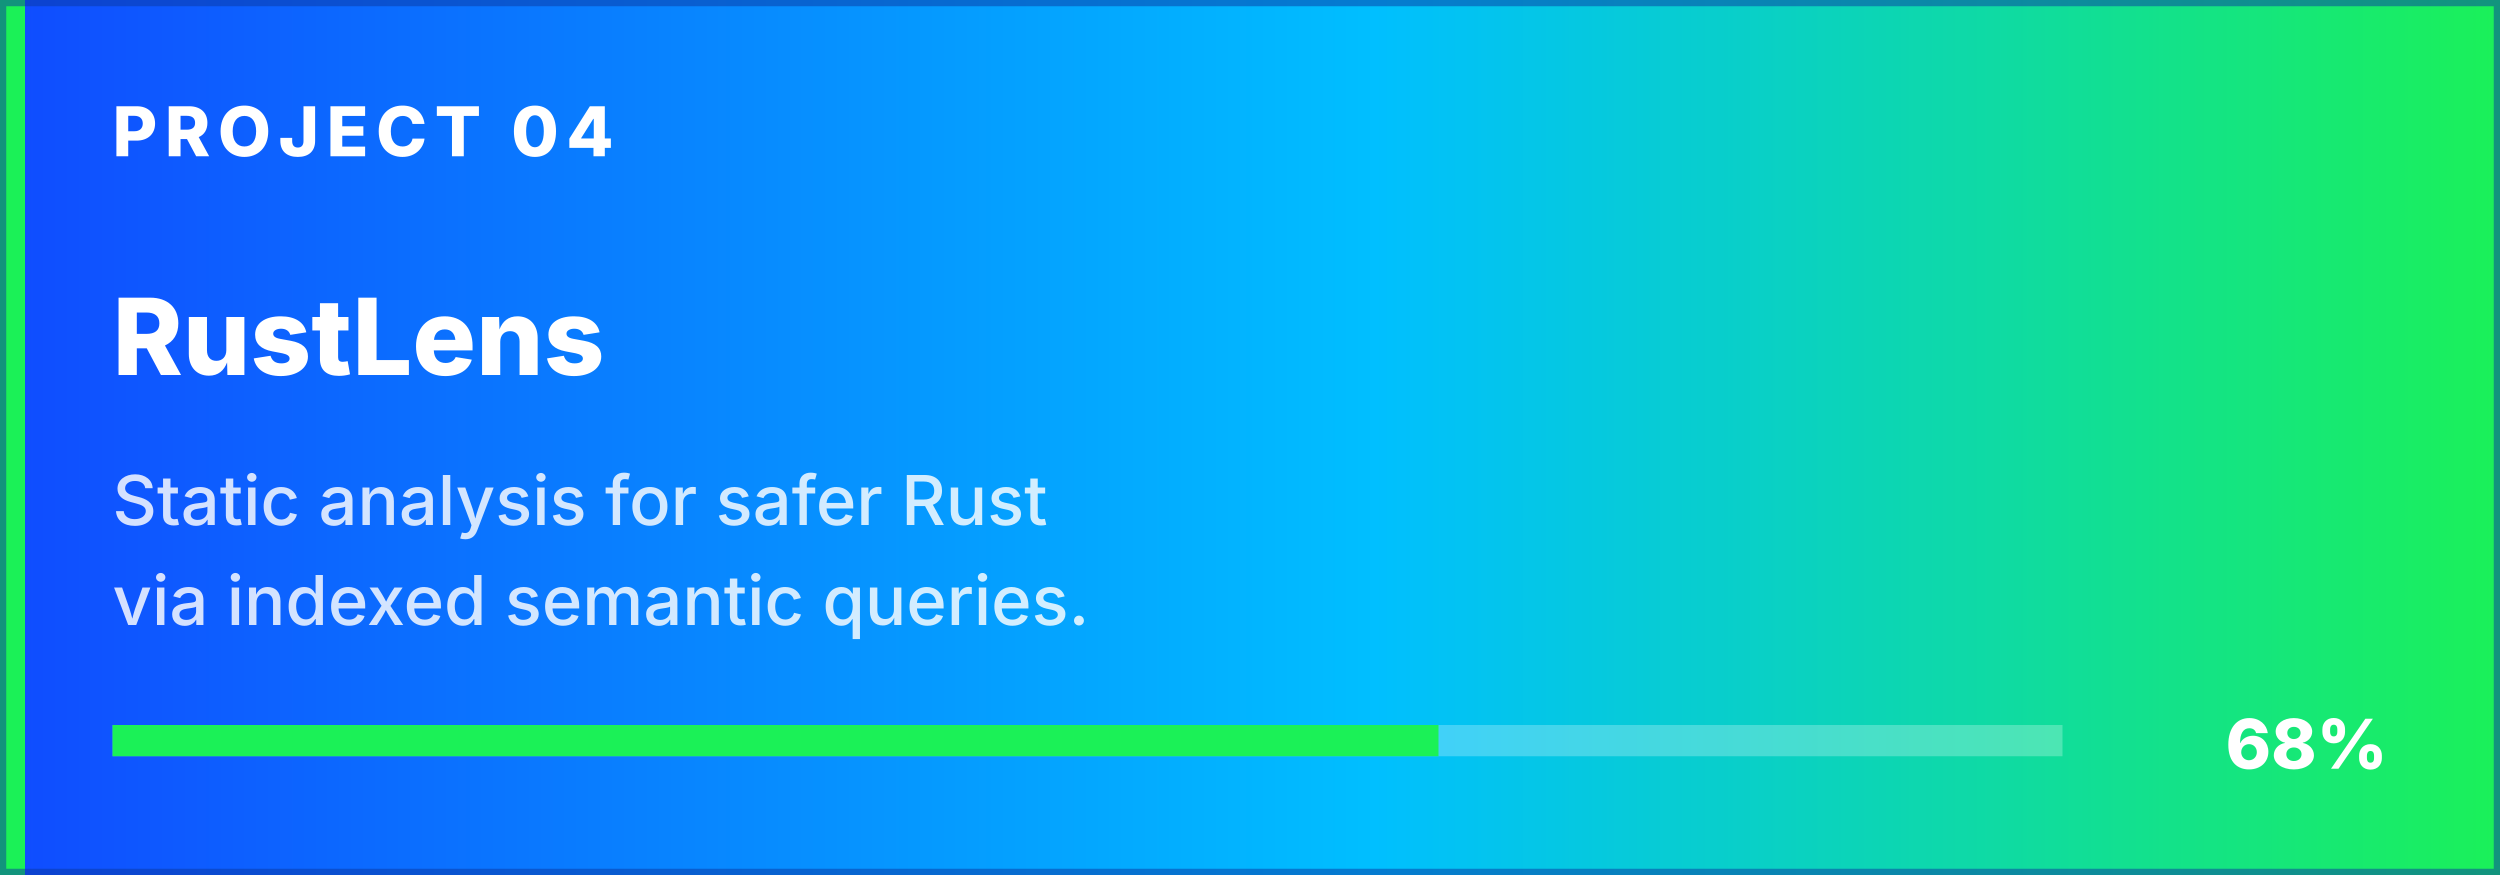
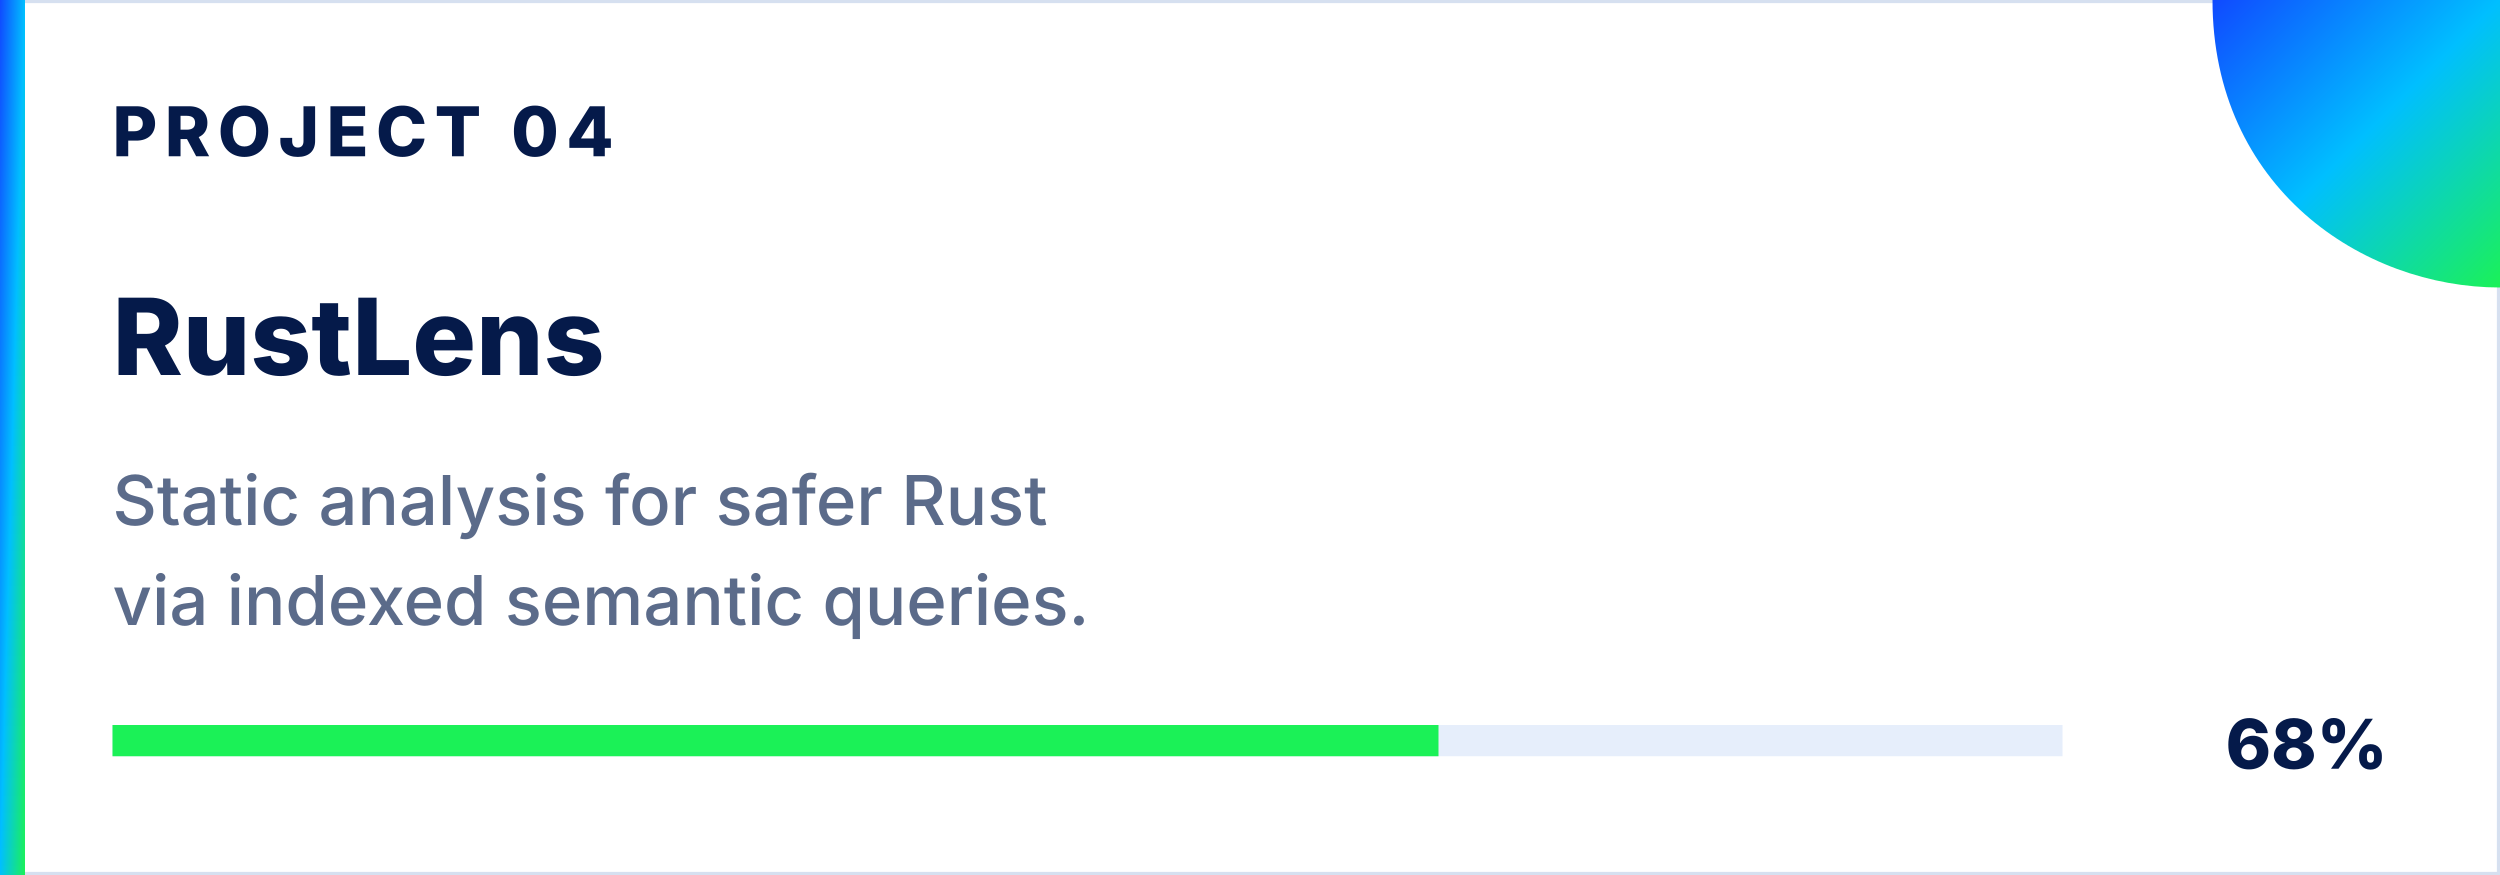
<svg xmlns="http://www.w3.org/2000/svg" width="400" height="140" viewBox="0 0 400 140" role="img">
  <defs>
-     <linearGradient id="bg" x1="0" y1="0" x2="1" y2="0">
+     <linearGradient id="bg" x1="0" y1="0" x2="1" y2="1">
      <stop offset="0" stop-color="#104AFF" />
-       <stop offset="0.55" stop-color="#00BFFF" />
+       <stop offset="0.5" stop-color="#00BFFF" />
      <stop offset="1" stop-color="#1BF157" />
    </linearGradient>
  </defs>
-   <rect x="0" y="0" width="400" height="140" fill="url(#bg)" />
-   <rect x="0" y="0" width="4" height="140" fill="#1BF157" />
-   <rect x="0.5" y="0.5" width="399" height="139" fill="none" stroke="#0B38A2" stroke-opacity="0.5" />
-   <text x="18" y="25" font-family="'Inter','Helvetica Neue','Segoe UI',system-ui,Arial,sans-serif" font-size="11" font-weight="800" letter-spacing="1.2" fill="#FFFFFF">PROJECT 04</text>
-   <text x="18" y="60" font-family="'Inter','Helvetica Neue','Segoe UI',system-ui,Arial,sans-serif" font-size="17" font-weight="800" fill="#FFFFFF">RustLens</text>
-   <text x="18" y="84" font-family="'Inter','Helvetica Neue','Segoe UI',system-ui,Arial,sans-serif" font-size="11" font-weight="500" fill="#FFFFFF" fill-opacity="0.82">Static analysis for safer Rust</text>
-   <text x="18" y="100" font-family="'Inter','Helvetica Neue','Segoe UI',system-ui,Arial,sans-serif" font-size="11" font-weight="500" fill="#FFFFFF" fill-opacity="0.82">via indexed semantic queries.</text>
-   <rect x="18" y="116" width="312" height="5" fill="#FFFFFF" fill-opacity="0.25" />
+   <rect x="0" y="0" width="400" height="140" fill="#ffffff" stroke="#d6e0f0" />
+   <rect x="0" y="0" width="4" height="140" fill="url(#bg)" />
+   <path d="M400 0 L400 46 C 378 46 354 30 354 0 Z" fill="url(#bg)" />
+   <text x="18" y="25" font-family="'Inter','Helvetica Neue','Segoe UI',system-ui,Arial,sans-serif" font-size="11" font-weight="800" letter-spacing="1.2" fill="#051A4A">PROJECT 04</text>
+   <text x="18" y="60" font-family="'Inter','Helvetica Neue','Segoe UI',system-ui,Arial,sans-serif" font-size="17" font-weight="800" fill="#051A4A">RustLens</text>
+   <text x="18" y="84" font-family="'Inter','Helvetica Neue','Segoe UI',system-ui,Arial,sans-serif" font-size="11" font-weight="500" fill="#5b6b8a">Static analysis for safer Rust</text>
+   <text x="18" y="100" font-family="'Inter','Helvetica Neue','Segoe UI',system-ui,Arial,sans-serif" font-size="11" font-weight="500" fill="#5b6b8a">via indexed semantic queries.</text>
+   <rect x="18" y="116" width="312" height="5" fill="#e6eefb" />
  <rect x="18" y="116" width="212.16" height="5" fill="#1BF157" />
-   <text x="382" y="123" font-family="'Inter','Helvetica Neue','Segoe UI',system-ui,Arial,sans-serif" font-size="11" font-weight="800" fill="#FFFFFF" text-anchor="end">68%</text>
+   <text x="382" y="123" font-family="'Inter','Helvetica Neue','Segoe UI',system-ui,Arial,sans-serif" font-size="11" font-weight="800" fill="#051A4A" text-anchor="end">68%</text>
</svg>
